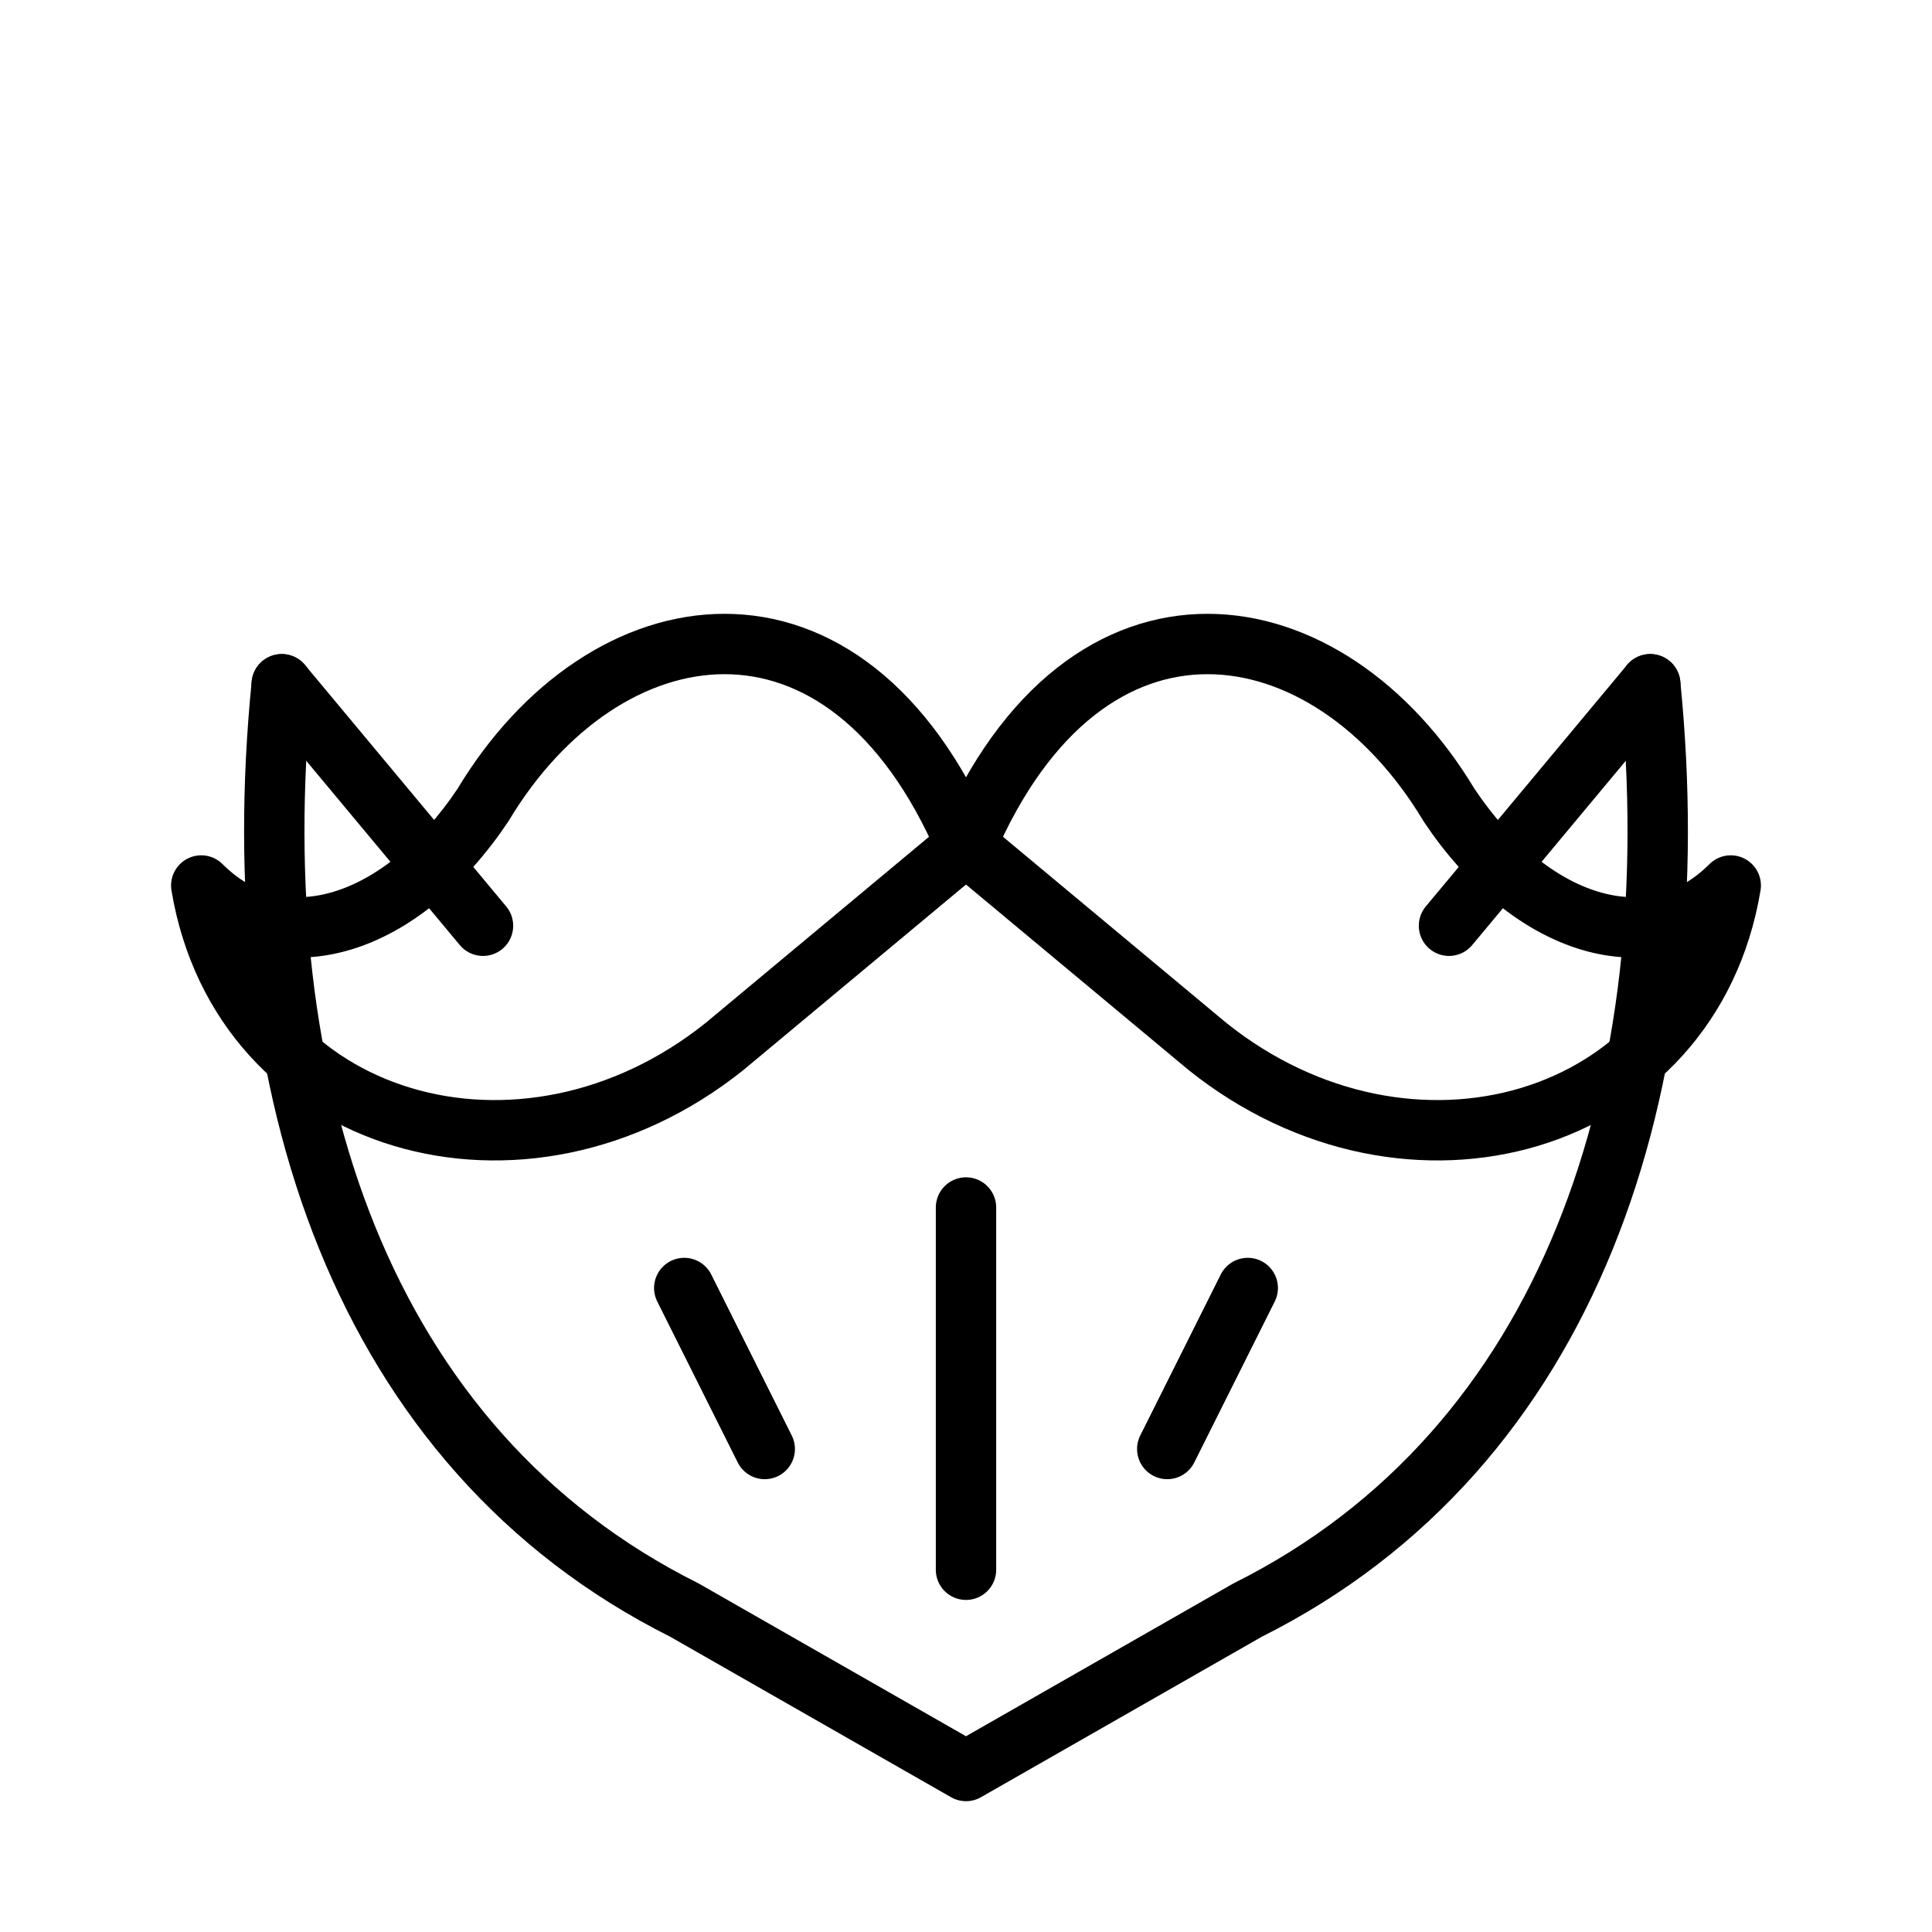
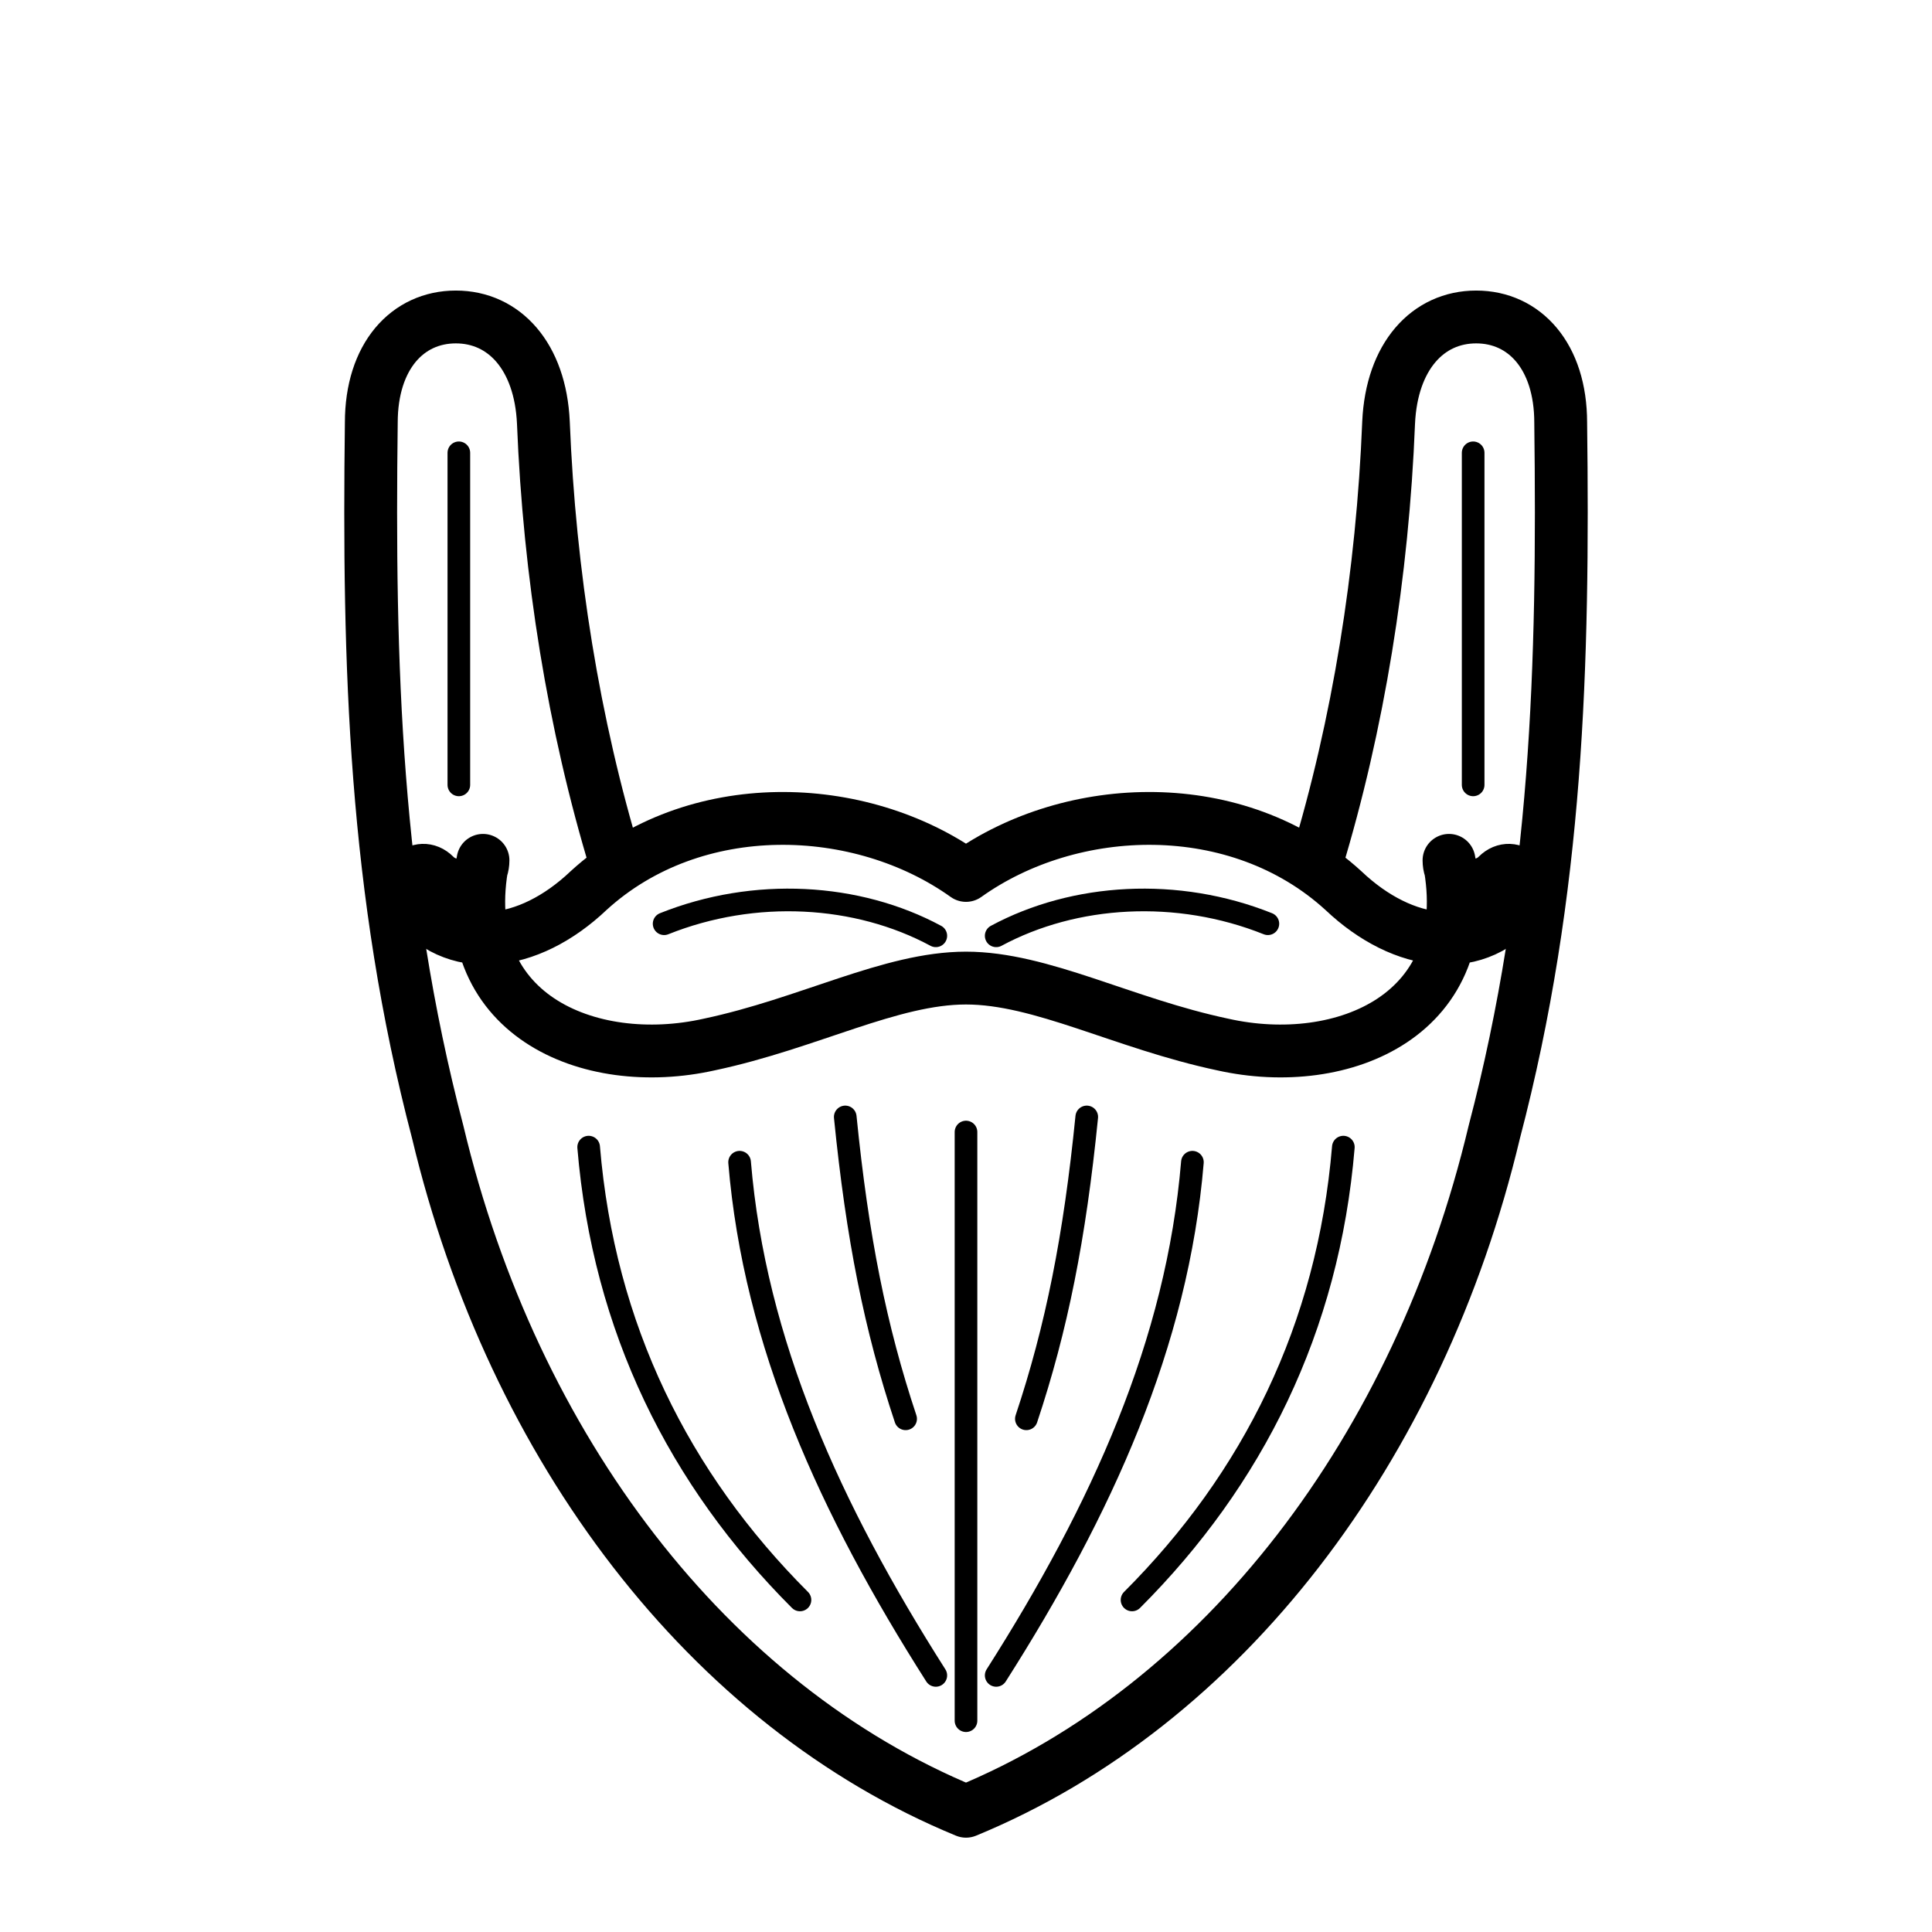
- <svg xmlns="http://www.w3.org/2000/svg" viewBox="0 0 48 48" fill="none" stroke="currentColor" stroke-width="1.5" stroke-linecap="round" stroke-linejoin="round">
-   <path pathLength="1" d="M7 17c-1 10 2 19 10 23l7 4 7-4c8-4 11-13 10-23" />
-   <path pathLength="1" d="M7 17l5 6M41 17l-5 6" />
-   <path pathLength="1" d="M24 21c-3-7-9-6-12-1-2 3-5 4-7 2 1 6 8 8 13 4l6-5Z" />
-   <path pathLength="1" d="M24 21c3-7 9-6 12-1 2 3 5 4 7 2-1 6-8 8-13 4l-6-5Z" />
-   <path pathLength="1" d="M17 32l2 4M24 30v9M31 32l-2 4" />
+ <svg xmlns="http://www.w3.org/2000/svg" viewBox="0 0 64 64" fill="none" stroke="currentColor" stroke-linecap="round" stroke-linejoin="round">
+   <path pathLength="1" d="M43.6 28.6C45 24 45.8 19 46 14C46.1 11.8 47.3 10.5 48.9 10.5S51.7 11.8 51.7 14C51.8 22 51.6 29.5 49.5 37.5C47 48 40.5 56.5 32 60C23.5 56.5 17 48 14.5 37.5C12.4 29.5 12.2 22 12.3 14C12.3 11.8 13.5 10.5 15.1 10.5S17.9 11.8 18 14C18.2 19 19 24 20.4 28.6" stroke-width="1.75" />
+   <path pathLength="1" d="M32 29C28.5 26.5 23 26.3 19.5 29.5C17.5 31.4 15 31.7 13.6 29.8C13.2 29.2 13.9 28.5 14.4 29C15 29.6 16 29.3 16 28.5C15 33.6 19.5 35.5 23.5 34.6C26.8 33.9 29.5 32.4 32 32.4C34.5 32.4 37.2 33.9 40.5 34.6C44.5 35.5 49 33.6 48 28.5C48 29.3 49 29.6 49.6 29C50.1 28.5 50.8 29.2 50.4 29.8C49 31.7 46.5 31.4 44.5 29.5C41 26.3 35.5 26.5 32 29Z" stroke-width="1.75" />
+   <path pathLength="1" d="M22 30.6C25 29.4 28.4 29.6 31 31M42 30.6C39 29.4 35.6 29.6 33 31" stroke-width="0.75" />
+   <path pathLength="1" d="M19.5 38C20 44 22.5 49 26.5 53" stroke-width="0.75" />
+   <path pathLength="1" d="M24.5 38.5C25 44.5 27.5 50 31 55.5" stroke-width="0.75" />
+   <path pathLength="1" d="M32 37.5V57" stroke-width="0.75" />
+   <path pathLength="1" d="M39.5 38.5C39 44.5 36.5 50 33 55.5" stroke-width="0.75" />
+   <path pathLength="1" d="M44.5 38C44 44 41.5 49 37.5 53" stroke-width="0.75" />
+   <path pathLength="1" d="M15.2 15V26" stroke-width="0.75" />
+   <path pathLength="1" d="M48.8 15V26" stroke-width="0.75" />
+   <path pathLength="1" d="M28 37C28.4 41 29 44 30 47" stroke-width="0.75" />
+   <path pathLength="1" d="M36 37C35.6 41 35 44 34 47" stroke-width="0.75" />
</svg>
